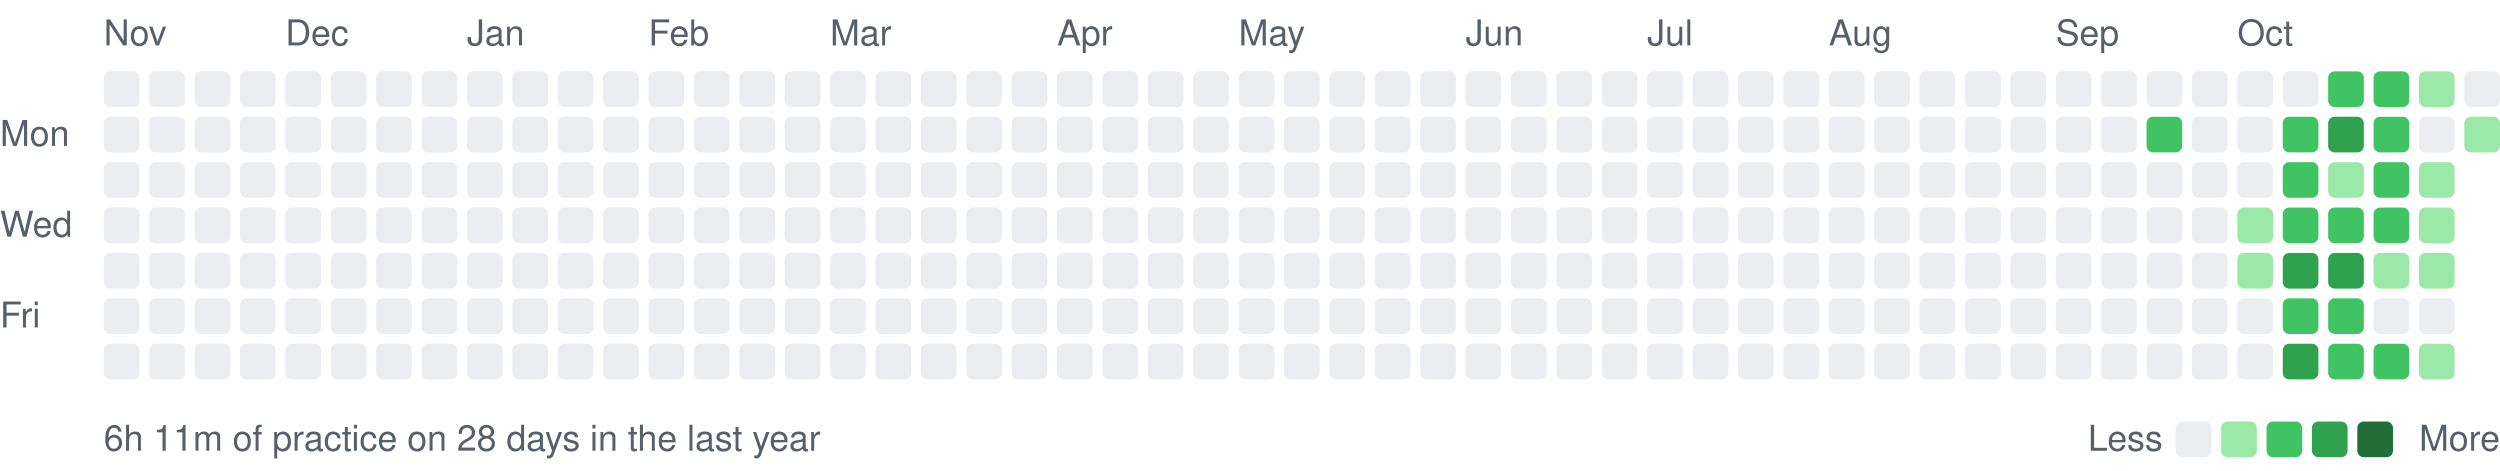
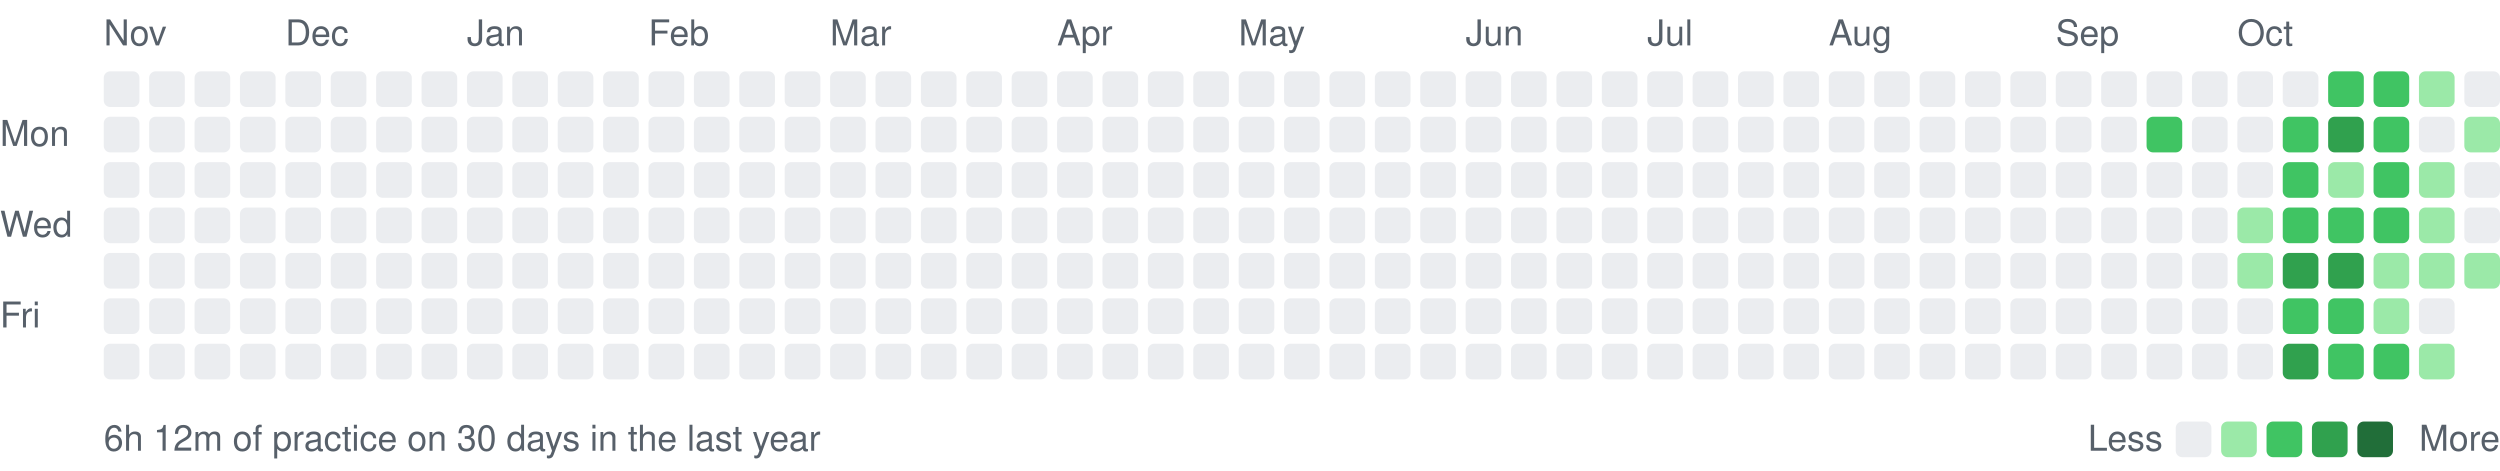
<svg xmlns="http://www.w3.org/2000/svg" width="771" height="145" viewBox="0 0 771 145" font-family="-apple-system, BlinkMacSystemFont, 'Segoe UI', Helvetica, Arial, sans-serif" font-size="11">
  <style>
.kc-t { fill: #57606a; }
.kc-h { fill: #24292f; }
.kc-g { stroke: #d0d7de; }
.kc-l0 { fill: #ebedf0; }
.kc-l1 { fill: #9be9a8; }
.kc-l2 { fill: #40c463; }
.kc-l3 { fill: #30a14e; }
.kc-l4 { fill: #216e39; }
.kc-line { stroke: #2da44e; }
.kc-dot { fill: #2da44e; }
@media (prefers-color-scheme: dark) {
:root:not([data-theme="light"]) .kc-t { fill: #8b949e; }
:root:not([data-theme="light"]) .kc-h { fill: #e6edf3; }
:root:not([data-theme="light"]) .kc-g { stroke: #30363d; }
:root:not([data-theme="light"]) .kc-l0 { fill: #262a31; }
:root:not([data-theme="light"]) .kc-l1 { fill: #0e4429; }
:root:not([data-theme="light"]) .kc-l2 { fill: #006d32; }
:root:not([data-theme="light"]) .kc-l3 { fill: #26a641; }
:root:not([data-theme="light"]) .kc-l4 { fill: #39d353; }
:root:not([data-theme="light"]) .kc-line { stroke: #3fb950; }
:root:not([data-theme="light"]) .kc-dot { fill: #3fb950; }
}
:root[data-theme="dark"] .kc-t { fill: #8b949e; }
:root[data-theme="dark"] .kc-h { fill: #e6edf3; }
:root[data-theme="dark"] .kc-g { stroke: #30363d; }
:root[data-theme="dark"] .kc-l0 { fill: #262a31; }
:root[data-theme="dark"] .kc-l1 { fill: #0e4429; }
:root[data-theme="dark"] .kc-l2 { fill: #006d32; }
:root[data-theme="dark"] .kc-l3 { fill: #26a641; }
:root[data-theme="dark"] .kc-l4 { fill: #39d353; }
:root[data-theme="dark"] .kc-line { stroke: #3fb950; }
:root[data-theme="dark"] .kc-dot { fill: #3fb950; }
</style>
  <text class="kc-t" x="32" y="14">Nov</text>
  <text class="kc-t" x="88" y="14">Dec</text>
  <text class="kc-t" x="144" y="14">Jan</text>
  <text class="kc-t" x="200" y="14">Feb</text>
  <text class="kc-t" x="256" y="14">Mar</text>
  <text class="kc-t" x="326" y="14">Apr</text>
  <text class="kc-t" x="382" y="14">May</text>
  <text class="kc-t" x="452" y="14">Jun</text>
  <text class="kc-t" x="508" y="14">Jul</text>
  <text class="kc-t" x="564" y="14">Aug</text>
  <text class="kc-t" x="634" y="14">Sep</text>
  <text class="kc-t" x="690" y="14">Oct</text>
  <text class="kc-t" x="0" y="45">Mon</text>
  <text class="kc-t" x="0" y="73">Wed</text>
  <text class="kc-t" x="0" y="101">Fri</text>
  <rect class="kc-l0" x="32" y="22" width="11" height="11" rx="2" />
  <rect class="kc-l0" x="32" y="36" width="11" height="11" rx="2" />
  <rect class="kc-l0" x="32" y="50" width="11" height="11" rx="2" />
  <rect class="kc-l0" x="32" y="64" width="11" height="11" rx="2" />
  <rect class="kc-l0" x="32" y="78" width="11" height="11" rx="2" />
  <rect class="kc-l0" x="32" y="92" width="11" height="11" rx="2" />
  <rect class="kc-l0" x="32" y="106" width="11" height="11" rx="2" />
  <rect class="kc-l0" x="46" y="22" width="11" height="11" rx="2" />
  <rect class="kc-l0" x="46" y="36" width="11" height="11" rx="2" />
  <rect class="kc-l0" x="46" y="50" width="11" height="11" rx="2" />
  <rect class="kc-l0" x="46" y="64" width="11" height="11" rx="2" />
  <rect class="kc-l0" x="46" y="78" width="11" height="11" rx="2" />
  <rect class="kc-l0" x="46" y="92" width="11" height="11" rx="2" />
  <rect class="kc-l0" x="46" y="106" width="11" height="11" rx="2" />
  <rect class="kc-l0" x="60" y="22" width="11" height="11" rx="2" />
  <rect class="kc-l0" x="60" y="36" width="11" height="11" rx="2" />
  <rect class="kc-l0" x="60" y="50" width="11" height="11" rx="2" />
  <rect class="kc-l0" x="60" y="64" width="11" height="11" rx="2" />
  <rect class="kc-l0" x="60" y="78" width="11" height="11" rx="2" />
  <rect class="kc-l0" x="60" y="92" width="11" height="11" rx="2" />
  <rect class="kc-l0" x="60" y="106" width="11" height="11" rx="2" />
  <rect class="kc-l0" x="74" y="22" width="11" height="11" rx="2" />
  <rect class="kc-l0" x="74" y="36" width="11" height="11" rx="2" />
  <rect class="kc-l0" x="74" y="50" width="11" height="11" rx="2" />
  <rect class="kc-l0" x="74" y="64" width="11" height="11" rx="2" />
  <rect class="kc-l0" x="74" y="78" width="11" height="11" rx="2" />
  <rect class="kc-l0" x="74" y="92" width="11" height="11" rx="2" />
  <rect class="kc-l0" x="74" y="106" width="11" height="11" rx="2" />
  <rect class="kc-l0" x="88" y="22" width="11" height="11" rx="2" />
  <rect class="kc-l0" x="88" y="36" width="11" height="11" rx="2" />
  <rect class="kc-l0" x="88" y="50" width="11" height="11" rx="2" />
  <rect class="kc-l0" x="88" y="64" width="11" height="11" rx="2" />
  <rect class="kc-l0" x="88" y="78" width="11" height="11" rx="2" />
  <rect class="kc-l0" x="88" y="92" width="11" height="11" rx="2" />
  <rect class="kc-l0" x="88" y="106" width="11" height="11" rx="2" />
  <rect class="kc-l0" x="102" y="22" width="11" height="11" rx="2" />
  <rect class="kc-l0" x="102" y="36" width="11" height="11" rx="2" />
  <rect class="kc-l0" x="102" y="50" width="11" height="11" rx="2" />
  <rect class="kc-l0" x="102" y="64" width="11" height="11" rx="2" />
  <rect class="kc-l0" x="102" y="78" width="11" height="11" rx="2" />
  <rect class="kc-l0" x="102" y="92" width="11" height="11" rx="2" />
  <rect class="kc-l0" x="102" y="106" width="11" height="11" rx="2" />
  <rect class="kc-l0" x="116" y="22" width="11" height="11" rx="2" />
  <rect class="kc-l0" x="116" y="36" width="11" height="11" rx="2" />
  <rect class="kc-l0" x="116" y="50" width="11" height="11" rx="2" />
  <rect class="kc-l0" x="116" y="64" width="11" height="11" rx="2" />
  <rect class="kc-l0" x="116" y="78" width="11" height="11" rx="2" />
  <rect class="kc-l0" x="116" y="92" width="11" height="11" rx="2" />
  <rect class="kc-l0" x="116" y="106" width="11" height="11" rx="2" />
  <rect class="kc-l0" x="130" y="22" width="11" height="11" rx="2" />
  <rect class="kc-l0" x="130" y="36" width="11" height="11" rx="2" />
  <rect class="kc-l0" x="130" y="50" width="11" height="11" rx="2" />
  <rect class="kc-l0" x="130" y="64" width="11" height="11" rx="2" />
  <rect class="kc-l0" x="130" y="78" width="11" height="11" rx="2" />
  <rect class="kc-l0" x="130" y="92" width="11" height="11" rx="2" />
  <rect class="kc-l0" x="130" y="106" width="11" height="11" rx="2" />
  <rect class="kc-l0" x="144" y="22" width="11" height="11" rx="2" />
  <rect class="kc-l0" x="144" y="36" width="11" height="11" rx="2" />
  <rect class="kc-l0" x="144" y="50" width="11" height="11" rx="2" />
  <rect class="kc-l0" x="144" y="64" width="11" height="11" rx="2" />
  <rect class="kc-l0" x="144" y="78" width="11" height="11" rx="2" />
  <rect class="kc-l0" x="144" y="92" width="11" height="11" rx="2" />
  <rect class="kc-l0" x="144" y="106" width="11" height="11" rx="2" />
  <rect class="kc-l0" x="158" y="22" width="11" height="11" rx="2" />
  <rect class="kc-l0" x="158" y="36" width="11" height="11" rx="2" />
  <rect class="kc-l0" x="158" y="50" width="11" height="11" rx="2" />
  <rect class="kc-l0" x="158" y="64" width="11" height="11" rx="2" />
  <rect class="kc-l0" x="158" y="78" width="11" height="11" rx="2" />
  <rect class="kc-l0" x="158" y="92" width="11" height="11" rx="2" />
  <rect class="kc-l0" x="158" y="106" width="11" height="11" rx="2" />
  <rect class="kc-l0" x="172" y="22" width="11" height="11" rx="2" />
  <rect class="kc-l0" x="172" y="36" width="11" height="11" rx="2" />
  <rect class="kc-l0" x="172" y="50" width="11" height="11" rx="2" />
  <rect class="kc-l0" x="172" y="64" width="11" height="11" rx="2" />
  <rect class="kc-l0" x="172" y="78" width="11" height="11" rx="2" />
  <rect class="kc-l0" x="172" y="92" width="11" height="11" rx="2" />
  <rect class="kc-l0" x="172" y="106" width="11" height="11" rx="2" />
  <rect class="kc-l0" x="186" y="22" width="11" height="11" rx="2" />
  <rect class="kc-l0" x="186" y="36" width="11" height="11" rx="2" />
  <rect class="kc-l0" x="186" y="50" width="11" height="11" rx="2" />
  <rect class="kc-l0" x="186" y="64" width="11" height="11" rx="2" />
  <rect class="kc-l0" x="186" y="78" width="11" height="11" rx="2" />
  <rect class="kc-l0" x="186" y="92" width="11" height="11" rx="2" />
  <rect class="kc-l0" x="186" y="106" width="11" height="11" rx="2" />
  <rect class="kc-l0" x="200" y="22" width="11" height="11" rx="2" />
  <rect class="kc-l0" x="200" y="36" width="11" height="11" rx="2" />
  <rect class="kc-l0" x="200" y="50" width="11" height="11" rx="2" />
  <rect class="kc-l0" x="200" y="64" width="11" height="11" rx="2" />
  <rect class="kc-l0" x="200" y="78" width="11" height="11" rx="2" />
  <rect class="kc-l0" x="200" y="92" width="11" height="11" rx="2" />
  <rect class="kc-l0" x="200" y="106" width="11" height="11" rx="2" />
  <rect class="kc-l0" x="214" y="22" width="11" height="11" rx="2" />
  <rect class="kc-l0" x="214" y="36" width="11" height="11" rx="2" />
  <rect class="kc-l0" x="214" y="50" width="11" height="11" rx="2" />
  <rect class="kc-l0" x="214" y="64" width="11" height="11" rx="2" />
  <rect class="kc-l0" x="214" y="78" width="11" height="11" rx="2" />
  <rect class="kc-l0" x="214" y="92" width="11" height="11" rx="2" />
  <rect class="kc-l0" x="214" y="106" width="11" height="11" rx="2" />
  <rect class="kc-l0" x="228" y="22" width="11" height="11" rx="2" />
  <rect class="kc-l0" x="228" y="36" width="11" height="11" rx="2" />
  <rect class="kc-l0" x="228" y="50" width="11" height="11" rx="2" />
  <rect class="kc-l0" x="228" y="64" width="11" height="11" rx="2" />
  <rect class="kc-l0" x="228" y="78" width="11" height="11" rx="2" />
  <rect class="kc-l0" x="228" y="92" width="11" height="11" rx="2" />
  <rect class="kc-l0" x="228" y="106" width="11" height="11" rx="2" />
  <rect class="kc-l0" x="242" y="22" width="11" height="11" rx="2" />
  <rect class="kc-l0" x="242" y="36" width="11" height="11" rx="2" />
  <rect class="kc-l0" x="242" y="50" width="11" height="11" rx="2" />
  <rect class="kc-l0" x="242" y="64" width="11" height="11" rx="2" />
  <rect class="kc-l0" x="242" y="78" width="11" height="11" rx="2" />
  <rect class="kc-l0" x="242" y="92" width="11" height="11" rx="2" />
  <rect class="kc-l0" x="242" y="106" width="11" height="11" rx="2" />
  <rect class="kc-l0" x="256" y="22" width="11" height="11" rx="2" />
  <rect class="kc-l0" x="256" y="36" width="11" height="11" rx="2" />
  <rect class="kc-l0" x="256" y="50" width="11" height="11" rx="2" />
  <rect class="kc-l0" x="256" y="64" width="11" height="11" rx="2" />
  <rect class="kc-l0" x="256" y="78" width="11" height="11" rx="2" />
  <rect class="kc-l0" x="256" y="92" width="11" height="11" rx="2" />
  <rect class="kc-l0" x="256" y="106" width="11" height="11" rx="2" />
  <rect class="kc-l0" x="270" y="22" width="11" height="11" rx="2" />
  <rect class="kc-l0" x="270" y="36" width="11" height="11" rx="2" />
  <rect class="kc-l0" x="270" y="50" width="11" height="11" rx="2" />
  <rect class="kc-l0" x="270" y="64" width="11" height="11" rx="2" />
  <rect class="kc-l0" x="270" y="78" width="11" height="11" rx="2" />
  <rect class="kc-l0" x="270" y="92" width="11" height="11" rx="2" />
  <rect class="kc-l0" x="270" y="106" width="11" height="11" rx="2" />
  <rect class="kc-l0" x="284" y="22" width="11" height="11" rx="2" />
  <rect class="kc-l0" x="284" y="36" width="11" height="11" rx="2" />
  <rect class="kc-l0" x="284" y="50" width="11" height="11" rx="2" />
  <rect class="kc-l0" x="284" y="64" width="11" height="11" rx="2" />
  <rect class="kc-l0" x="284" y="78" width="11" height="11" rx="2" />
  <rect class="kc-l0" x="284" y="92" width="11" height="11" rx="2" />
  <rect class="kc-l0" x="284" y="106" width="11" height="11" rx="2" />
  <rect class="kc-l0" x="298" y="22" width="11" height="11" rx="2" />
  <rect class="kc-l0" x="298" y="36" width="11" height="11" rx="2" />
  <rect class="kc-l0" x="298" y="50" width="11" height="11" rx="2" />
  <rect class="kc-l0" x="298" y="64" width="11" height="11" rx="2" />
  <rect class="kc-l0" x="298" y="78" width="11" height="11" rx="2" />
  <rect class="kc-l0" x="298" y="92" width="11" height="11" rx="2" />
  <rect class="kc-l0" x="298" y="106" width="11" height="11" rx="2" />
  <rect class="kc-l0" x="312" y="22" width="11" height="11" rx="2" />
  <rect class="kc-l0" x="312" y="36" width="11" height="11" rx="2" />
  <rect class="kc-l0" x="312" y="50" width="11" height="11" rx="2" />
  <rect class="kc-l0" x="312" y="64" width="11" height="11" rx="2" />
  <rect class="kc-l0" x="312" y="78" width="11" height="11" rx="2" />
  <rect class="kc-l0" x="312" y="92" width="11" height="11" rx="2" />
  <rect class="kc-l0" x="312" y="106" width="11" height="11" rx="2" />
  <rect class="kc-l0" x="326" y="22" width="11" height="11" rx="2" />
  <rect class="kc-l0" x="326" y="36" width="11" height="11" rx="2" />
  <rect class="kc-l0" x="326" y="50" width="11" height="11" rx="2" />
  <rect class="kc-l0" x="326" y="64" width="11" height="11" rx="2" />
  <rect class="kc-l0" x="326" y="78" width="11" height="11" rx="2" />
  <rect class="kc-l0" x="326" y="92" width="11" height="11" rx="2" />
  <rect class="kc-l0" x="326" y="106" width="11" height="11" rx="2" />
  <rect class="kc-l0" x="340" y="22" width="11" height="11" rx="2" />
  <rect class="kc-l0" x="340" y="36" width="11" height="11" rx="2" />
  <rect class="kc-l0" x="340" y="50" width="11" height="11" rx="2" />
  <rect class="kc-l0" x="340" y="64" width="11" height="11" rx="2" />
  <rect class="kc-l0" x="340" y="78" width="11" height="11" rx="2" />
  <rect class="kc-l0" x="340" y="92" width="11" height="11" rx="2" />
  <rect class="kc-l0" x="340" y="106" width="11" height="11" rx="2" />
  <rect class="kc-l0" x="354" y="22" width="11" height="11" rx="2" />
  <rect class="kc-l0" x="354" y="36" width="11" height="11" rx="2" />
  <rect class="kc-l0" x="354" y="50" width="11" height="11" rx="2" />
  <rect class="kc-l0" x="354" y="64" width="11" height="11" rx="2" />
  <rect class="kc-l0" x="354" y="78" width="11" height="11" rx="2" />
  <rect class="kc-l0" x="354" y="92" width="11" height="11" rx="2" />
  <rect class="kc-l0" x="354" y="106" width="11" height="11" rx="2" />
  <rect class="kc-l0" x="368" y="22" width="11" height="11" rx="2" />
  <rect class="kc-l0" x="368" y="36" width="11" height="11" rx="2" />
  <rect class="kc-l0" x="368" y="50" width="11" height="11" rx="2" />
  <rect class="kc-l0" x="368" y="64" width="11" height="11" rx="2" />
  <rect class="kc-l0" x="368" y="78" width="11" height="11" rx="2" />
  <rect class="kc-l0" x="368" y="92" width="11" height="11" rx="2" />
  <rect class="kc-l0" x="368" y="106" width="11" height="11" rx="2" />
  <rect class="kc-l0" x="382" y="22" width="11" height="11" rx="2" />
  <rect class="kc-l0" x="382" y="36" width="11" height="11" rx="2" />
  <rect class="kc-l0" x="382" y="50" width="11" height="11" rx="2" />
  <rect class="kc-l0" x="382" y="64" width="11" height="11" rx="2" />
  <rect class="kc-l0" x="382" y="78" width="11" height="11" rx="2" />
  <rect class="kc-l0" x="382" y="92" width="11" height="11" rx="2" />
  <rect class="kc-l0" x="382" y="106" width="11" height="11" rx="2" />
  <rect class="kc-l0" x="396" y="22" width="11" height="11" rx="2" />
  <rect class="kc-l0" x="396" y="36" width="11" height="11" rx="2" />
  <rect class="kc-l0" x="396" y="50" width="11" height="11" rx="2" />
  <rect class="kc-l0" x="396" y="64" width="11" height="11" rx="2" />
  <rect class="kc-l0" x="396" y="78" width="11" height="11" rx="2" />
  <rect class="kc-l0" x="396" y="92" width="11" height="11" rx="2" />
  <rect class="kc-l0" x="396" y="106" width="11" height="11" rx="2" />
  <rect class="kc-l0" x="410" y="22" width="11" height="11" rx="2" />
  <rect class="kc-l0" x="410" y="36" width="11" height="11" rx="2" />
  <rect class="kc-l0" x="410" y="50" width="11" height="11" rx="2" />
  <rect class="kc-l0" x="410" y="64" width="11" height="11" rx="2" />
  <rect class="kc-l0" x="410" y="78" width="11" height="11" rx="2" />
  <rect class="kc-l0" x="410" y="92" width="11" height="11" rx="2" />
  <rect class="kc-l0" x="410" y="106" width="11" height="11" rx="2" />
  <rect class="kc-l0" x="424" y="22" width="11" height="11" rx="2" />
  <rect class="kc-l0" x="424" y="36" width="11" height="11" rx="2" />
  <rect class="kc-l0" x="424" y="50" width="11" height="11" rx="2" />
  <rect class="kc-l0" x="424" y="64" width="11" height="11" rx="2" />
  <rect class="kc-l0" x="424" y="78" width="11" height="11" rx="2" />
  <rect class="kc-l0" x="424" y="92" width="11" height="11" rx="2" />
  <rect class="kc-l0" x="424" y="106" width="11" height="11" rx="2" />
  <rect class="kc-l0" x="438" y="22" width="11" height="11" rx="2" />
  <rect class="kc-l0" x="438" y="36" width="11" height="11" rx="2" />
  <rect class="kc-l0" x="438" y="50" width="11" height="11" rx="2" />
  <rect class="kc-l0" x="438" y="64" width="11" height="11" rx="2" />
  <rect class="kc-l0" x="438" y="78" width="11" height="11" rx="2" />
  <rect class="kc-l0" x="438" y="92" width="11" height="11" rx="2" />
  <rect class="kc-l0" x="438" y="106" width="11" height="11" rx="2" />
  <rect class="kc-l0" x="452" y="22" width="11" height="11" rx="2" />
  <rect class="kc-l0" x="452" y="36" width="11" height="11" rx="2" />
  <rect class="kc-l0" x="452" y="50" width="11" height="11" rx="2" />
  <rect class="kc-l0" x="452" y="64" width="11" height="11" rx="2" />
  <rect class="kc-l0" x="452" y="78" width="11" height="11" rx="2" />
  <rect class="kc-l0" x="452" y="92" width="11" height="11" rx="2" />
  <rect class="kc-l0" x="452" y="106" width="11" height="11" rx="2" />
  <rect class="kc-l0" x="466" y="22" width="11" height="11" rx="2" />
  <rect class="kc-l0" x="466" y="36" width="11" height="11" rx="2" />
  <rect class="kc-l0" x="466" y="50" width="11" height="11" rx="2" />
  <rect class="kc-l0" x="466" y="64" width="11" height="11" rx="2" />
  <rect class="kc-l0" x="466" y="78" width="11" height="11" rx="2" />
  <rect class="kc-l0" x="466" y="92" width="11" height="11" rx="2" />
  <rect class="kc-l0" x="466" y="106" width="11" height="11" rx="2" />
  <rect class="kc-l0" x="480" y="22" width="11" height="11" rx="2" />
  <rect class="kc-l0" x="480" y="36" width="11" height="11" rx="2" />
  <rect class="kc-l0" x="480" y="50" width="11" height="11" rx="2" />
  <rect class="kc-l0" x="480" y="64" width="11" height="11" rx="2" />
  <rect class="kc-l0" x="480" y="78" width="11" height="11" rx="2" />
  <rect class="kc-l0" x="480" y="92" width="11" height="11" rx="2" />
  <rect class="kc-l0" x="480" y="106" width="11" height="11" rx="2" />
  <rect class="kc-l0" x="494" y="22" width="11" height="11" rx="2" />
  <rect class="kc-l0" x="494" y="36" width="11" height="11" rx="2" />
  <rect class="kc-l0" x="494" y="50" width="11" height="11" rx="2" />
  <rect class="kc-l0" x="494" y="64" width="11" height="11" rx="2" />
  <rect class="kc-l0" x="494" y="78" width="11" height="11" rx="2" />
  <rect class="kc-l0" x="494" y="92" width="11" height="11" rx="2" />
  <rect class="kc-l0" x="494" y="106" width="11" height="11" rx="2" />
  <rect class="kc-l0" x="508" y="22" width="11" height="11" rx="2" />
  <rect class="kc-l0" x="508" y="36" width="11" height="11" rx="2" />
  <rect class="kc-l0" x="508" y="50" width="11" height="11" rx="2" />
  <rect class="kc-l0" x="508" y="64" width="11" height="11" rx="2" />
  <rect class="kc-l0" x="508" y="78" width="11" height="11" rx="2" />
  <rect class="kc-l0" x="508" y="92" width="11" height="11" rx="2" />
  <rect class="kc-l0" x="508" y="106" width="11" height="11" rx="2" />
  <rect class="kc-l0" x="522" y="22" width="11" height="11" rx="2" />
  <rect class="kc-l0" x="522" y="36" width="11" height="11" rx="2" />
  <rect class="kc-l0" x="522" y="50" width="11" height="11" rx="2" />
  <rect class="kc-l0" x="522" y="64" width="11" height="11" rx="2" />
  <rect class="kc-l0" x="522" y="78" width="11" height="11" rx="2" />
  <rect class="kc-l0" x="522" y="92" width="11" height="11" rx="2" />
  <rect class="kc-l0" x="522" y="106" width="11" height="11" rx="2" />
  <rect class="kc-l0" x="536" y="22" width="11" height="11" rx="2" />
  <rect class="kc-l0" x="536" y="36" width="11" height="11" rx="2" />
  <rect class="kc-l0" x="536" y="50" width="11" height="11" rx="2" />
  <rect class="kc-l0" x="536" y="64" width="11" height="11" rx="2" />
  <rect class="kc-l0" x="536" y="78" width="11" height="11" rx="2" />
  <rect class="kc-l0" x="536" y="92" width="11" height="11" rx="2" />
  <rect class="kc-l0" x="536" y="106" width="11" height="11" rx="2" />
  <rect class="kc-l0" x="550" y="22" width="11" height="11" rx="2" />
  <rect class="kc-l0" x="550" y="36" width="11" height="11" rx="2" />
  <rect class="kc-l0" x="550" y="50" width="11" height="11" rx="2" />
  <rect class="kc-l0" x="550" y="64" width="11" height="11" rx="2" />
  <rect class="kc-l0" x="550" y="78" width="11" height="11" rx="2" />
  <rect class="kc-l0" x="550" y="92" width="11" height="11" rx="2" />
  <rect class="kc-l0" x="550" y="106" width="11" height="11" rx="2" />
  <rect class="kc-l0" x="564" y="22" width="11" height="11" rx="2" />
  <rect class="kc-l0" x="564" y="36" width="11" height="11" rx="2" />
  <rect class="kc-l0" x="564" y="50" width="11" height="11" rx="2" />
  <rect class="kc-l0" x="564" y="64" width="11" height="11" rx="2" />
  <rect class="kc-l0" x="564" y="78" width="11" height="11" rx="2" />
  <rect class="kc-l0" x="564" y="92" width="11" height="11" rx="2" />
  <rect class="kc-l0" x="564" y="106" width="11" height="11" rx="2" />
  <rect class="kc-l0" x="578" y="22" width="11" height="11" rx="2" />
  <rect class="kc-l0" x="578" y="36" width="11" height="11" rx="2" />
  <rect class="kc-l0" x="578" y="50" width="11" height="11" rx="2" />
  <rect class="kc-l0" x="578" y="64" width="11" height="11" rx="2" />
  <rect class="kc-l0" x="578" y="78" width="11" height="11" rx="2" />
  <rect class="kc-l0" x="578" y="92" width="11" height="11" rx="2" />
  <rect class="kc-l0" x="578" y="106" width="11" height="11" rx="2" />
  <rect class="kc-l0" x="592" y="22" width="11" height="11" rx="2" />
  <rect class="kc-l0" x="592" y="36" width="11" height="11" rx="2" />
  <rect class="kc-l0" x="592" y="50" width="11" height="11" rx="2" />
  <rect class="kc-l0" x="592" y="64" width="11" height="11" rx="2" />
  <rect class="kc-l0" x="592" y="78" width="11" height="11" rx="2" />
  <rect class="kc-l0" x="592" y="92" width="11" height="11" rx="2" />
  <rect class="kc-l0" x="592" y="106" width="11" height="11" rx="2" />
  <rect class="kc-l0" x="606" y="22" width="11" height="11" rx="2" />
  <rect class="kc-l0" x="606" y="36" width="11" height="11" rx="2" />
  <rect class="kc-l0" x="606" y="50" width="11" height="11" rx="2" />
  <rect class="kc-l0" x="606" y="64" width="11" height="11" rx="2" />
  <rect class="kc-l0" x="606" y="78" width="11" height="11" rx="2" />
  <rect class="kc-l0" x="606" y="92" width="11" height="11" rx="2" />
  <rect class="kc-l0" x="606" y="106" width="11" height="11" rx="2" />
  <rect class="kc-l0" x="620" y="22" width="11" height="11" rx="2" />
  <rect class="kc-l0" x="620" y="36" width="11" height="11" rx="2" />
  <rect class="kc-l0" x="620" y="50" width="11" height="11" rx="2" />
  <rect class="kc-l0" x="620" y="64" width="11" height="11" rx="2" />
  <rect class="kc-l0" x="620" y="78" width="11" height="11" rx="2" />
  <rect class="kc-l0" x="620" y="92" width="11" height="11" rx="2" />
  <rect class="kc-l0" x="620" y="106" width="11" height="11" rx="2" />
  <rect class="kc-l0" x="634" y="22" width="11" height="11" rx="2" />
  <rect class="kc-l0" x="634" y="36" width="11" height="11" rx="2" />
  <rect class="kc-l0" x="634" y="50" width="11" height="11" rx="2" />
  <rect class="kc-l0" x="634" y="64" width="11" height="11" rx="2" />
  <rect class="kc-l0" x="634" y="78" width="11" height="11" rx="2" />
  <rect class="kc-l0" x="634" y="92" width="11" height="11" rx="2" />
  <rect class="kc-l0" x="634" y="106" width="11" height="11" rx="2" />
  <rect class="kc-l0" x="648" y="22" width="11" height="11" rx="2" />
  <rect class="kc-l0" x="648" y="36" width="11" height="11" rx="2" />
  <rect class="kc-l0" x="648" y="50" width="11" height="11" rx="2" />
  <rect class="kc-l0" x="648" y="64" width="11" height="11" rx="2" />
  <rect class="kc-l0" x="648" y="78" width="11" height="11" rx="2" />
  <rect class="kc-l0" x="648" y="92" width="11" height="11" rx="2" />
  <rect class="kc-l0" x="648" y="106" width="11" height="11" rx="2" />
  <rect class="kc-l0" x="662" y="22" width="11" height="11" rx="2" />
  <rect class="kc-l2" x="662" y="36" width="11" height="11" rx="2" />
  <rect class="kc-l0" x="662" y="50" width="11" height="11" rx="2" />
  <rect class="kc-l0" x="662" y="64" width="11" height="11" rx="2" />
  <rect class="kc-l0" x="662" y="78" width="11" height="11" rx="2" />
  <rect class="kc-l0" x="662" y="92" width="11" height="11" rx="2" />
  <rect class="kc-l0" x="662" y="106" width="11" height="11" rx="2" />
  <rect class="kc-l0" x="676" y="22" width="11" height="11" rx="2" />
  <rect class="kc-l0" x="676" y="36" width="11" height="11" rx="2" />
  <rect class="kc-l0" x="676" y="50" width="11" height="11" rx="2" />
  <rect class="kc-l0" x="676" y="64" width="11" height="11" rx="2" />
  <rect class="kc-l0" x="676" y="78" width="11" height="11" rx="2" />
  <rect class="kc-l0" x="676" y="92" width="11" height="11" rx="2" />
  <rect class="kc-l0" x="676" y="106" width="11" height="11" rx="2" />
  <rect class="kc-l0" x="690" y="22" width="11" height="11" rx="2" />
  <rect class="kc-l0" x="690" y="36" width="11" height="11" rx="2" />
  <rect class="kc-l0" x="690" y="50" width="11" height="11" rx="2" />
  <rect class="kc-l1" x="690" y="64" width="11" height="11" rx="2" />
  <rect class="kc-l1" x="690" y="78" width="11" height="11" rx="2" />
  <rect class="kc-l0" x="690" y="92" width="11" height="11" rx="2" />
  <rect class="kc-l0" x="690" y="106" width="11" height="11" rx="2" />
  <rect class="kc-l0" x="704" y="22" width="11" height="11" rx="2" />
  <rect class="kc-l2" x="704" y="36" width="11" height="11" rx="2" />
  <rect class="kc-l2" x="704" y="50" width="11" height="11" rx="2" />
  <rect class="kc-l2" x="704" y="64" width="11" height="11" rx="2" />
  <rect class="kc-l3" x="704" y="78" width="11" height="11" rx="2" />
  <rect class="kc-l2" x="704" y="92" width="11" height="11" rx="2" />
  <rect class="kc-l3" x="704" y="106" width="11" height="11" rx="2" />
  <rect class="kc-l2" x="718" y="22" width="11" height="11" rx="2" />
  <rect class="kc-l3" x="718" y="36" width="11" height="11" rx="2" />
  <rect class="kc-l1" x="718" y="50" width="11" height="11" rx="2" />
  <rect class="kc-l2" x="718" y="64" width="11" height="11" rx="2" />
  <rect class="kc-l3" x="718" y="78" width="11" height="11" rx="2" />
  <rect class="kc-l2" x="718" y="92" width="11" height="11" rx="2" />
  <rect class="kc-l2" x="718" y="106" width="11" height="11" rx="2" />
  <rect class="kc-l2" x="732" y="22" width="11" height="11" rx="2" />
  <rect class="kc-l2" x="732" y="36" width="11" height="11" rx="2" />
  <rect class="kc-l2" x="732" y="50" width="11" height="11" rx="2" />
  <rect class="kc-l2" x="732" y="64" width="11" height="11" rx="2" />
  <rect class="kc-l1" x="732" y="78" width="11" height="11" rx="2" />
-   <rect class="kc-l0" x="732" y="92" width="11" height="11" rx="2" />
+   <rect class="kc-l1" x="732" y="92" width="11" height="11" rx="2" />
  <rect class="kc-l2" x="732" y="106" width="11" height="11" rx="2" />
  <rect class="kc-l1" x="746" y="22" width="11" height="11" rx="2" />
  <rect class="kc-l0" x="746" y="36" width="11" height="11" rx="2" />
  <rect class="kc-l1" x="746" y="50" width="11" height="11" rx="2" />
  <rect class="kc-l1" x="746" y="64" width="11" height="11" rx="2" />
  <rect class="kc-l1" x="746" y="78" width="11" height="11" rx="2" />
  <rect class="kc-l0" x="746" y="92" width="11" height="11" rx="2" />
  <rect class="kc-l1" x="746" y="106" width="11" height="11" rx="2" />
  <rect class="kc-l0" x="760" y="22" width="11" height="11" rx="2" />
  <rect class="kc-l1" x="760" y="36" width="11" height="11" rx="2" />
-   <text class="kc-t" x="32" y="139">6h 11m of practice on 28 days in the last year</text>
+   <rect class="kc-l0" x="760" y="50" width="11" height="11" rx="2" />
+   <rect class="kc-l0" x="760" y="64" width="11" height="11" rx="2" />
+   <rect class="kc-l1" x="760" y="78" width="11" height="11" rx="2" />
+   <text class="kc-t" x="32" y="139">6h 12m of practice on 30 days in the last year</text>
  <text class="kc-t" x="667" y="139" text-anchor="end">Less</text>
  <rect class="kc-l0" x="671" y="130" width="11" height="11" rx="2" />
  <rect class="kc-l1" x="685" y="130" width="11" height="11" rx="2" />
  <rect class="kc-l2" x="699" y="130" width="11" height="11" rx="2" />
  <rect class="kc-l3" x="713" y="130" width="11" height="11" rx="2" />
  <rect class="kc-l4" x="727" y="130" width="11" height="11" rx="2" />
  <text class="kc-t" x="771" y="139" text-anchor="end">More</text>
</svg>
